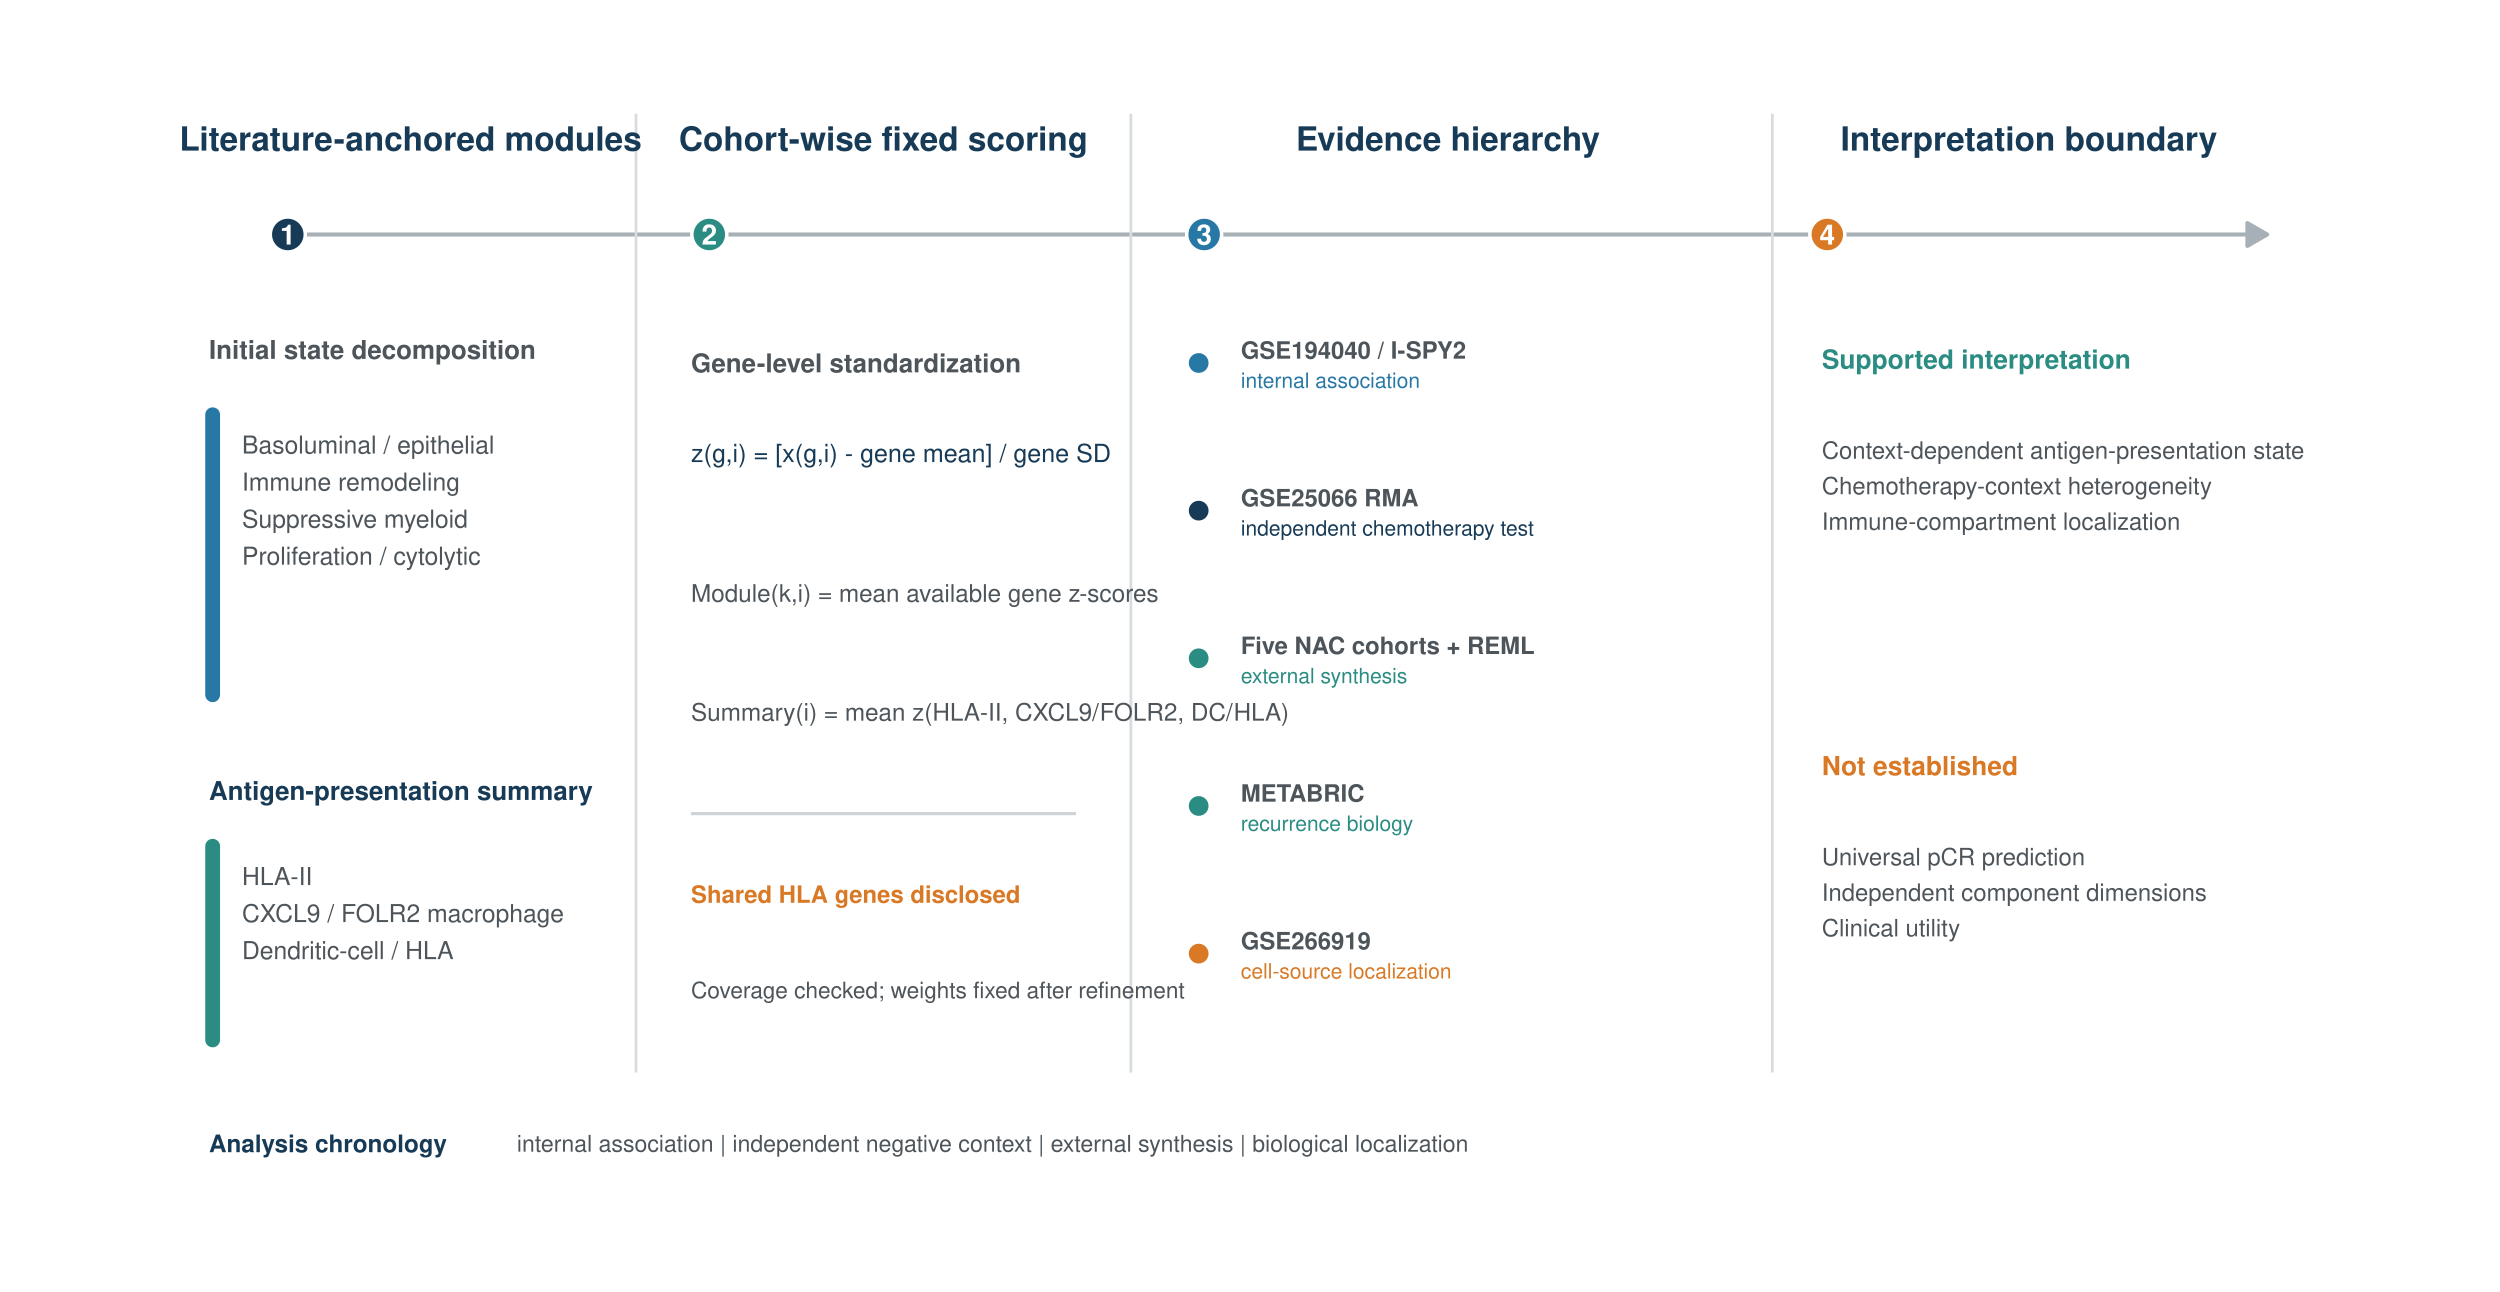
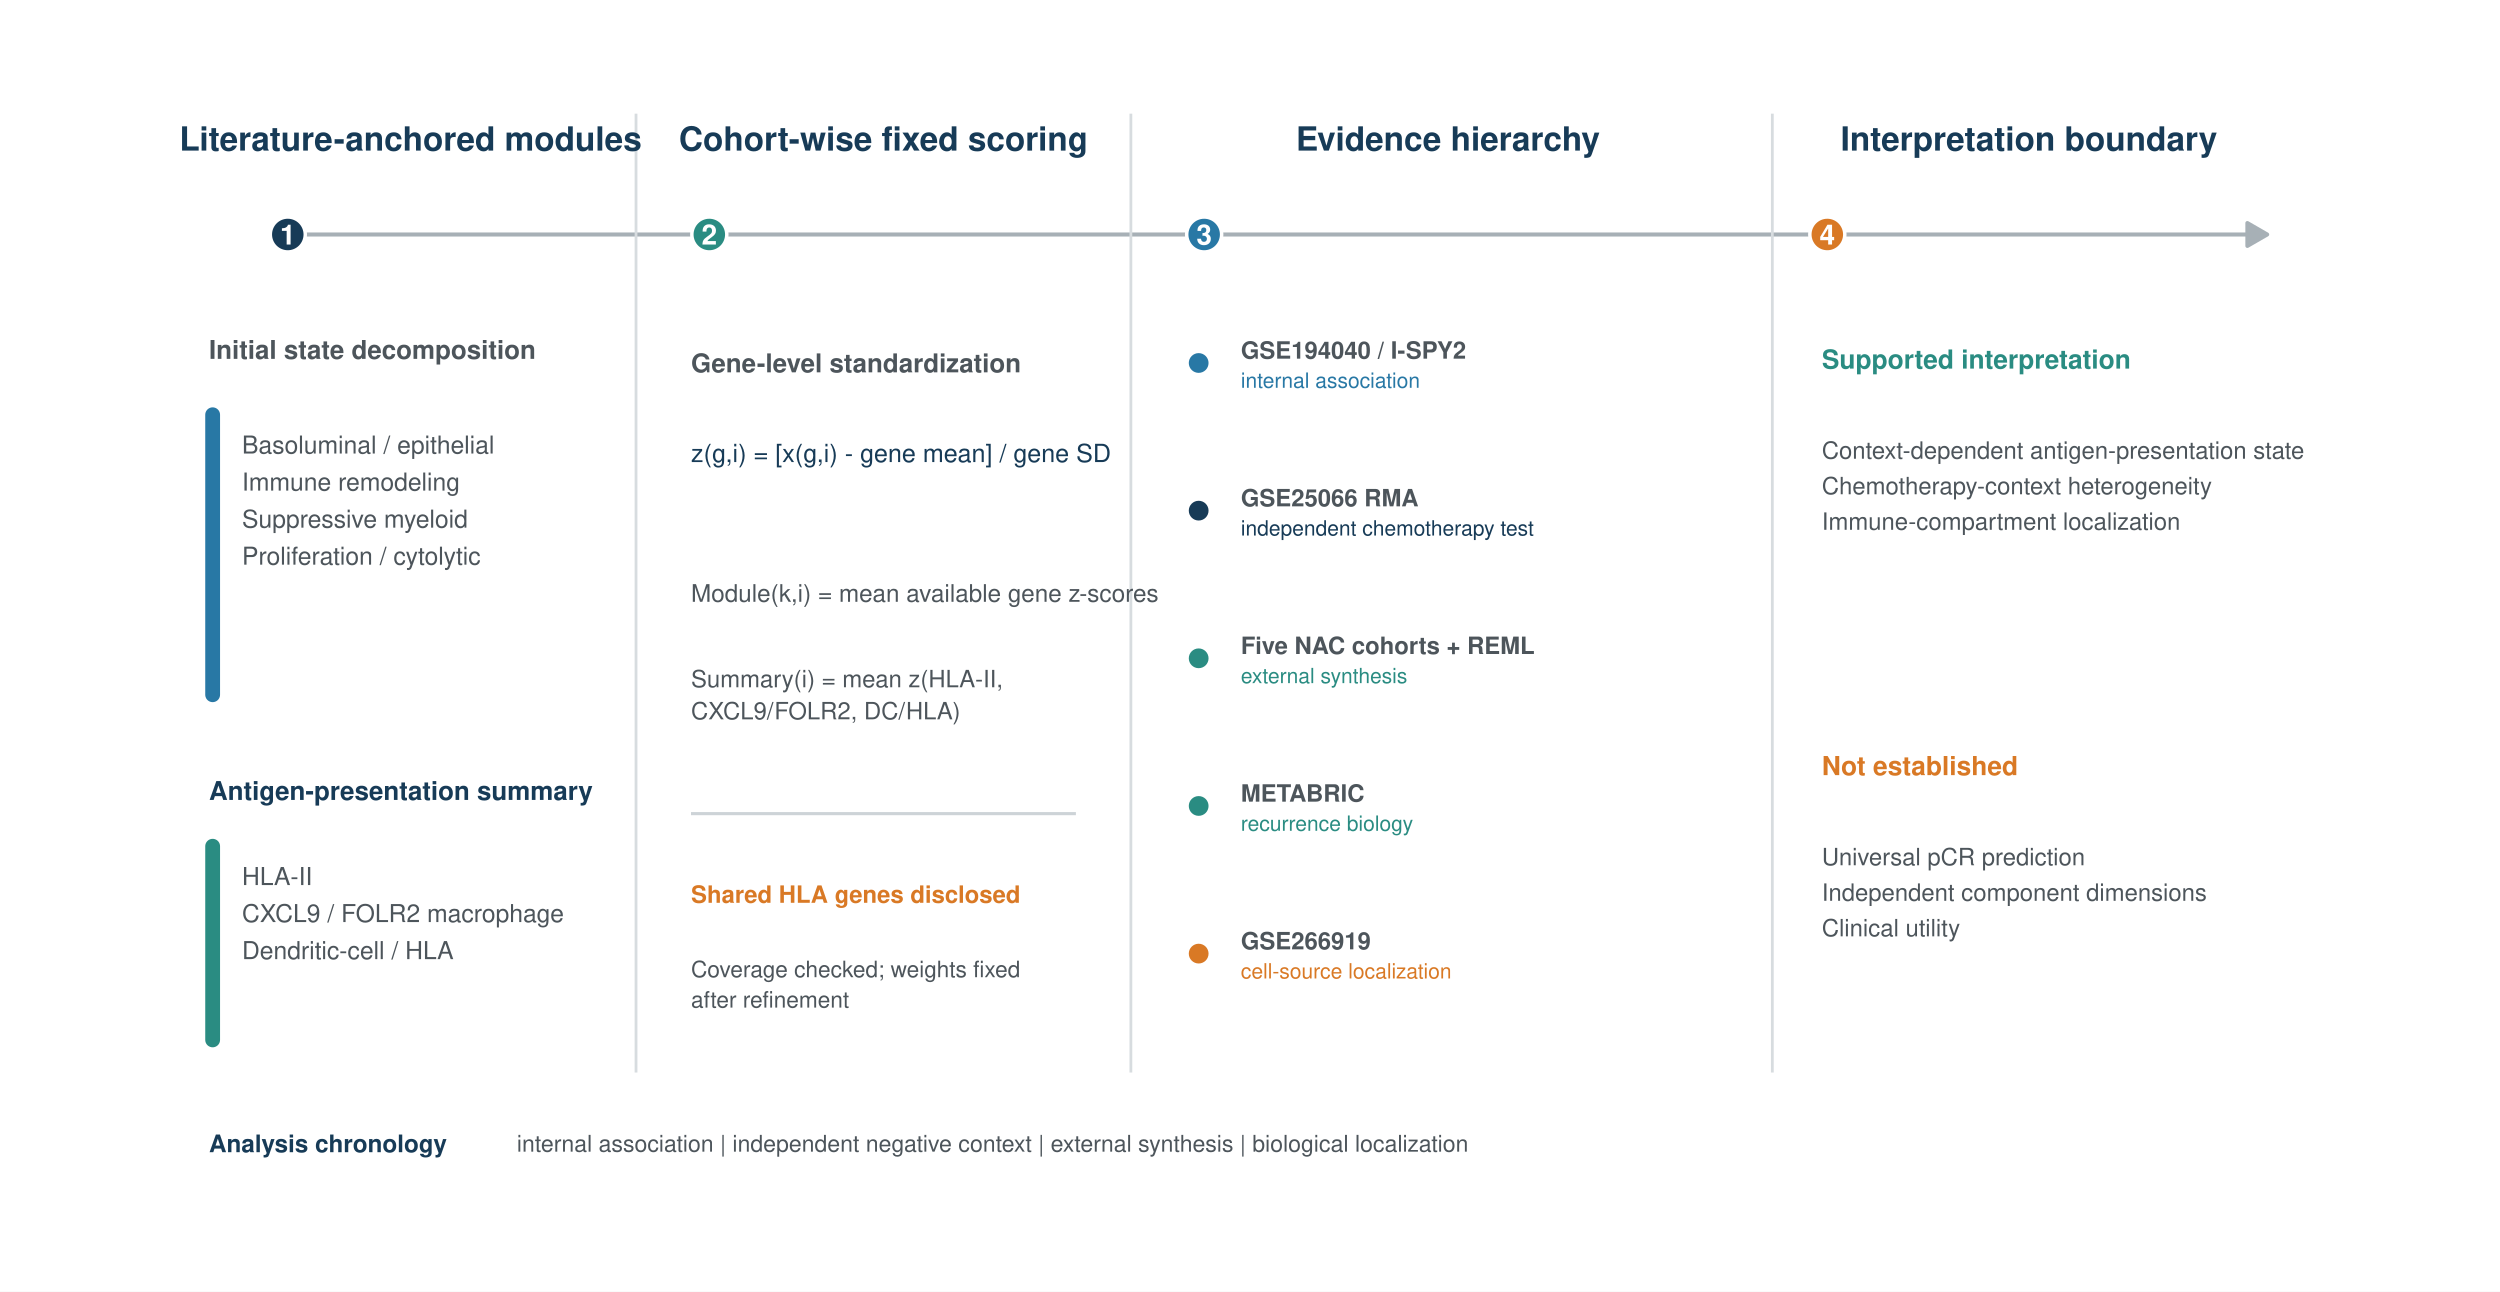
<svg xmlns="http://www.w3.org/2000/svg" width="864.00pt" height="446.40pt" viewBox="0 0 864.00 446.40">
  <g class="svglite">
    <defs>
      <style type="text/css">
    .svglite line, .svglite polyline, .svglite polygon, .svglite path, .svglite rect, .svglite circle {
      fill: none;
      stroke: #000000;
      stroke-linecap: round;
      stroke-linejoin: round;
      stroke-miterlimit: 10.00;
    }
    .svglite text {
      white-space: pre;
    }
    .svglite g.glyphgroup path {
      fill: inherit;
      stroke: none;
    }
  </style>
    </defs>
    <rect width="100%" height="100%" style="stroke: none; fill: #FFFFFF;" />
    <defs>
      <clipPath id="cpMC4wMHw4NjQuMDB8MC4wMHw0NDYuNDA=">
        <rect x="0.00" y="0.00" width="864.00" height="446.40" />
      </clipPath>
    </defs>
    <g clip-path="url(#cpMC4wMHw4NjQuMDB8MC4wMHw0NDYuNDA=)">
      <rect x="0.00" y="0.00" width="864.00" height="446.40" style="stroke-width: 0.00; stroke: none;" />
      <line x1="96.29" y1="81.04" x2="783.54" y2="81.04" style="stroke-width: 1.39; stroke: #A7B0B6; stroke-linecap: butt;" />
      <polygon points="776.69,85.00 783.54,81.04 776.69,77.08 " style="stroke-width: 1.39; stroke: #A7B0B6; stroke-linecap: butt; fill: #A7B0B6;" />
      <line x1="219.81" y1="370.66" x2="219.81" y2="39.29" style="stroke-width: 0.96; stroke: #D7DCDF; stroke-linecap: butt;" />
      <line x1="390.83" y1="370.66" x2="390.83" y2="39.29" style="stroke-width: 0.96; stroke: #D7DCDF; stroke-linecap: butt;" />
      <line x1="612.52" y1="370.66" x2="612.52" y2="39.29" style="stroke-width: 0.96; stroke: #D7DCDF; stroke-linecap: butt;" />
      <circle cx="99.46" cy="81.04" r="6.04" style="stroke-width: 1.20; stroke: #FFFFFF; fill: #173B57;" />
      <circle cx="245.14" cy="81.04" r="6.04" style="stroke-width: 1.20; stroke: #FFFFFF; fill: #2A8C82;" />
      <circle cx="416.16" cy="81.04" r="6.04" style="stroke-width: 1.20; stroke: #FFFFFF; fill: #2878A5;" />
      <circle cx="631.52" cy="81.04" r="6.04" style="stroke-width: 1.20; stroke: #FFFFFF; fill: #D97925;" />
      <text x="99.46" y="84.52" text-anchor="middle" style="font-size: 9.67px; font-weight: bold;fill: #FFFFFF; font-family: &quot;Helvetica&quot;;" textLength="5.38px" lengthAdjust="spacingAndGlyphs">1</text>
      <text x="245.14" y="84.52" text-anchor="middle" style="font-size: 9.67px; font-weight: bold;fill: #FFFFFF; font-family: &quot;Helvetica&quot;;" textLength="5.38px" lengthAdjust="spacingAndGlyphs">2</text>
      <text x="416.16" y="84.52" text-anchor="middle" style="font-size: 9.67px; font-weight: bold;fill: #FFFFFF; font-family: &quot;Helvetica&quot;;" textLength="5.38px" lengthAdjust="spacingAndGlyphs">3</text>
      <text x="631.52" y="84.52" text-anchor="middle" style="font-size: 9.67px; font-weight: bold;fill: #FFFFFF; font-family: &quot;Helvetica&quot;;" textLength="5.38px" lengthAdjust="spacingAndGlyphs">4</text>
      <text x="141.90" y="52.05" text-anchor="middle" style="font-size: 11.52px; font-weight: bold;fill: #173B57; font-family: &quot;Helvetica&quot;;" textLength="159.31px" lengthAdjust="spacingAndGlyphs">Literature-anchored modules</text>
      <text x="305.32" y="52.05" text-anchor="middle" style="font-size: 11.52px; font-weight: bold;fill: #173B57; font-family: &quot;Helvetica&quot;;" textLength="141.39px" lengthAdjust="spacingAndGlyphs">Cohort-wise fixed scoring</text>
      <text x="500.41" y="52.05" text-anchor="middle" style="font-size: 11.52px; font-weight: bold;fill: #173B57; font-family: &quot;Helvetica&quot;;" textLength="105.64px" lengthAdjust="spacingAndGlyphs">Evidence hierarchy</text>
      <text x="701.20" y="52.05" text-anchor="middle" style="font-size: 11.52px; font-weight: bold;fill: #173B57; font-family: &quot;Helvetica&quot;;" textLength="129.86px" lengthAdjust="spacingAndGlyphs">Interpretation boundary</text>
      <text x="72.22" y="124.03" style="font-size: 8.96px; font-weight: bold;fill: #4D555B; font-family: &quot;Helvetica&quot;;" textLength="112.94px" lengthAdjust="spacingAndGlyphs">Initial state decomposition</text>
      <line x1="73.49" y1="240.10" x2="73.49" y2="143.34" style="stroke-width: 5.12; stroke: #2878A5;" />
      <text x="83.62" y="156.75" style="font-size: 8.54px;fill: #4D555B; font-family: &quot;Helvetica&quot;;" textLength="87.30px" lengthAdjust="spacingAndGlyphs">Basoluminal / epithelial</text>
      <text x="83.62" y="169.55" style="font-size: 8.54px;fill: #4D555B; font-family: &quot;Helvetica&quot;;" textLength="75.45px" lengthAdjust="spacingAndGlyphs">Immune remodeling</text>
      <text x="83.62" y="182.36" style="font-size: 8.54px;fill: #4D555B; font-family: &quot;Helvetica&quot;;" textLength="78.75px" lengthAdjust="spacingAndGlyphs">Suppressive myeloid</text>
      <text x="83.62" y="195.16" style="font-size: 8.54px;fill: #4D555B; font-family: &quot;Helvetica&quot;;" textLength="83.02px" lengthAdjust="spacingAndGlyphs">Proliferation / cytolytic</text>
      <text x="72.22" y="276.46" style="font-size: 8.96px; font-weight: bold;fill: #173B57; font-family: &quot;Helvetica&quot;;" textLength="132.36px" lengthAdjust="spacingAndGlyphs">Antigen-presentation summary</text>
      <line x1="73.49" y1="359.39" x2="73.49" y2="292.46" style="stroke-width: 5.12; stroke: #2A8C82;" />
      <text x="83.62" y="305.87" style="font-size: 8.54px;fill: #4D555B; font-family: &quot;Helvetica&quot;;" textLength="24.19px" lengthAdjust="spacingAndGlyphs">HLA-II</text>
      <text x="83.62" y="318.67" style="font-size: 8.54px;fill: #4D555B; font-family: &quot;Helvetica&quot;;" textLength="111.98px" lengthAdjust="spacingAndGlyphs">CXCL9 / FOLR2 macrophage</text>
      <text x="83.62" y="331.47" style="font-size: 8.54px;fill: #4D555B; font-family: &quot;Helvetica&quot;;" textLength="73.03px" lengthAdjust="spacingAndGlyphs">Dendritic-cell / HLA</text>
      <text x="238.81" y="128.67" style="font-size: 8.96px; font-weight: bold;fill: #4D555B; font-family: &quot;Helvetica&quot;;" textLength="113.98px" lengthAdjust="spacingAndGlyphs">Gene-level standardization</text>
      <text x="238.81" y="159.70" style="font-size: 8.68px;fill: #173B57; font-family: &quot;Helvetica&quot;;" textLength="145.36px" lengthAdjust="spacingAndGlyphs">z(g,i) = [x(g,i) - gene mean] / gene SD</text>
      <text x="238.81" y="207.98" style="font-size: 8.39px;fill: #4D555B; font-family: &quot;Helvetica&quot;;" textLength="162.64px" lengthAdjust="spacingAndGlyphs">Module(k,i) = mean available gene z-scores</text>
-       <text x="238.81" y="249.07" style="font-size: 8.39px;fill: #4D555B; font-family: &quot;Helvetica&quot;;" textLength="206.38px" lengthAdjust="spacingAndGlyphs">Summary(i) = mean z(HLA-II, CXCL9/FOLR2, DC/HLA)</text>
+       <text x="238.81" y="237.51" style="font-size: 8.25px;fill: #4D555B; font-family: &quot;Helvetica&quot;;" textLength="107.56px" lengthAdjust="spacingAndGlyphs">Summary(i) = mean z(HLA-II,</text>
+       <text x="238.81" y="248.60" style="font-size: 8.25px;fill: #4D555B; font-family: &quot;Helvetica&quot;;" textLength="93.09px" lengthAdjust="spacingAndGlyphs">CXCL9/FOLR2, DC/HLA)</text>
      <line x1="238.81" y1="281.19" x2="371.83" y2="281.19" style="stroke-width: 1.07; stroke: #CDD3D7; stroke-linecap: butt;" />
      <text x="238.81" y="312.00" style="font-size: 8.25px; font-weight: bold;fill: #D97925; font-family: &quot;Helvetica&quot;;" textLength="113.52px" lengthAdjust="spacingAndGlyphs">Shared HLA genes disclosed</text>
-       <text x="238.81" y="344.96" style="font-size: 7.82px;fill: #4D555B; font-family: &quot;Helvetica&quot;;" textLength="171.55px" lengthAdjust="spacingAndGlyphs">Coverage checked; weights fixed after refinement</text>
+       <text x="238.81" y="337.72" style="font-size: 7.82px;fill: #4D555B; font-family: &quot;Helvetica&quot;;" textLength="114.64px" lengthAdjust="spacingAndGlyphs">Coverage checked; weights fixed</text>
+       <text x="238.81" y="348.23" style="font-size: 7.82px;fill: #4D555B; font-family: &quot;Helvetica&quot;;" textLength="54.73px" lengthAdjust="spacingAndGlyphs">after refinement</text>
      <circle cx="414.26" cy="125.45" r="3.91" style="stroke-width: 0.99; stroke: #FFFFFF; fill: #2878A5;" />
      <circle cx="414.26" cy="176.48" r="3.91" style="stroke-width: 0.99; stroke: #FFFFFF; fill: #173B57;" />
      <circle cx="414.26" cy="227.51" r="3.91" style="stroke-width: 0.99; stroke: #FFFFFF; fill: #2A8C82;" />
      <circle cx="414.26" cy="278.54" r="3.91" style="stroke-width: 0.99; stroke: #FFFFFF; fill: #2A8C82;" />
      <circle cx="414.26" cy="329.57" r="3.91" style="stroke-width: 0.99; stroke: #FFFFFF; fill: #D97925;" />
      <text x="428.83" y="123.96" style="font-size: 8.25px; font-weight: bold;fill: #4D555B; font-family: &quot;Helvetica&quot;;" textLength="78.02px" lengthAdjust="spacingAndGlyphs">GSE194040 / I-SPY2</text>
      <text x="428.83" y="174.99" style="font-size: 8.25px; font-weight: bold;fill: #4D555B; font-family: &quot;Helvetica&quot;;" textLength="61.47px" lengthAdjust="spacingAndGlyphs">GSE25066 RMA</text>
      <text x="428.83" y="226.02" style="font-size: 8.25px; font-weight: bold;fill: #4D555B; font-family: &quot;Helvetica&quot;;" textLength="102.05px" lengthAdjust="spacingAndGlyphs">Five NAC cohorts + REML</text>
      <text x="428.83" y="277.05" style="font-size: 8.25px; font-weight: bold;fill: #4D555B; font-family: &quot;Helvetica&quot;;" textLength="42.92px" lengthAdjust="spacingAndGlyphs">METABRIC</text>
      <text x="428.83" y="328.09" style="font-size: 8.25px; font-weight: bold;fill: #4D555B; font-family: &quot;Helvetica&quot;;" textLength="44.98px" lengthAdjust="spacingAndGlyphs">GSE266919</text>
      <text x="428.83" y="134.03" style="font-size: 7.26px;fill: #2878A5; font-family: &quot;Helvetica&quot;;" textLength="62.06px" lengthAdjust="spacingAndGlyphs">internal association</text>
      <text x="428.83" y="185.07" style="font-size: 7.26px;fill: #173B57; font-family: &quot;Helvetica&quot;;" textLength="101.58px" lengthAdjust="spacingAndGlyphs">independent chemotherapy test</text>
      <text x="428.83" y="236.10" style="font-size: 7.26px;fill: #2A8C82; font-family: &quot;Helvetica&quot;;" textLength="58.03px" lengthAdjust="spacingAndGlyphs">external synthesis</text>
      <text x="428.83" y="287.13" style="font-size: 7.26px;fill: #2A8C82; font-family: &quot;Helvetica&quot;;" textLength="59.66px" lengthAdjust="spacingAndGlyphs">recurrence biology</text>
      <text x="428.83" y="338.16" style="font-size: 7.26px;fill: #D97925; font-family: &quot;Helvetica&quot;;" textLength="72.94px" lengthAdjust="spacingAndGlyphs">cell-source localization</text>
      <text x="629.62" y="127.39" style="font-size: 9.10px; font-weight: bold;fill: #2A8C82; font-family: &quot;Helvetica&quot;;" textLength="106.69px" lengthAdjust="spacingAndGlyphs">Supported interpretation</text>
      <text x="629.62" y="158.54" style="font-size: 8.25px;fill: #4D555B; font-family: &quot;Helvetica&quot;;" textLength="168.05px" lengthAdjust="spacingAndGlyphs">Context-dependent antigen-presentation state</text>
      <text x="629.62" y="170.81" style="font-size: 8.25px;fill: #4D555B; font-family: &quot;Helvetica&quot;;" textLength="135.88px" lengthAdjust="spacingAndGlyphs">Chemotherapy-context heterogeneity</text>
      <text x="629.62" y="183.09" style="font-size: 8.25px;fill: #4D555B; font-family: &quot;Helvetica&quot;;" textLength="123.89px" lengthAdjust="spacingAndGlyphs">Immune-compartment localization</text>
      <text x="629.62" y="267.89" style="font-size: 9.10px; font-weight: bold;fill: #D97925; font-family: &quot;Helvetica&quot;;" textLength="67.78px" lengthAdjust="spacingAndGlyphs">Not established</text>
      <text x="629.62" y="299.04" style="font-size: 8.25px;fill: #4D555B; font-family: &quot;Helvetica&quot;;" textLength="91.28px" lengthAdjust="spacingAndGlyphs">Universal pCR prediction</text>
      <text x="629.62" y="311.32" style="font-size: 8.25px;fill: #4D555B; font-family: &quot;Helvetica&quot;;" textLength="133.14px" lengthAdjust="spacingAndGlyphs">Independent component dimensions</text>
      <text x="629.62" y="323.59" style="font-size: 8.25px;fill: #4D555B; font-family: &quot;Helvetica&quot;;" textLength="47.67px" lengthAdjust="spacingAndGlyphs">Clinical utility</text>
      <text x="72.22" y="398.20" style="font-size: 8.39px; font-weight: bold;fill: #173B57; font-family: &quot;Helvetica&quot;;" textLength="82.55px" lengthAdjust="spacingAndGlyphs">Analysis chronology</text>
-       <text x="178.63" y="398.03" style="font-size: 7.97px;fill: #4D555B; font-family: &quot;Helvetica&quot;;" textLength="342.95px" lengthAdjust="spacingAndGlyphs">internal association  |  independent negative context  |  external synthesis  |  biological localization</text>
+       <text x="178.63" y="398.03" style="font-size: 7.97px;fill: #4D555B; font-family: &quot;Helvetica&quot;;" textLength="340.75px" lengthAdjust="spacingAndGlyphs">internal association  |  independent negative context  | external synthesis  |  biological localization</text>
    </g>
  </g>
</svg>
